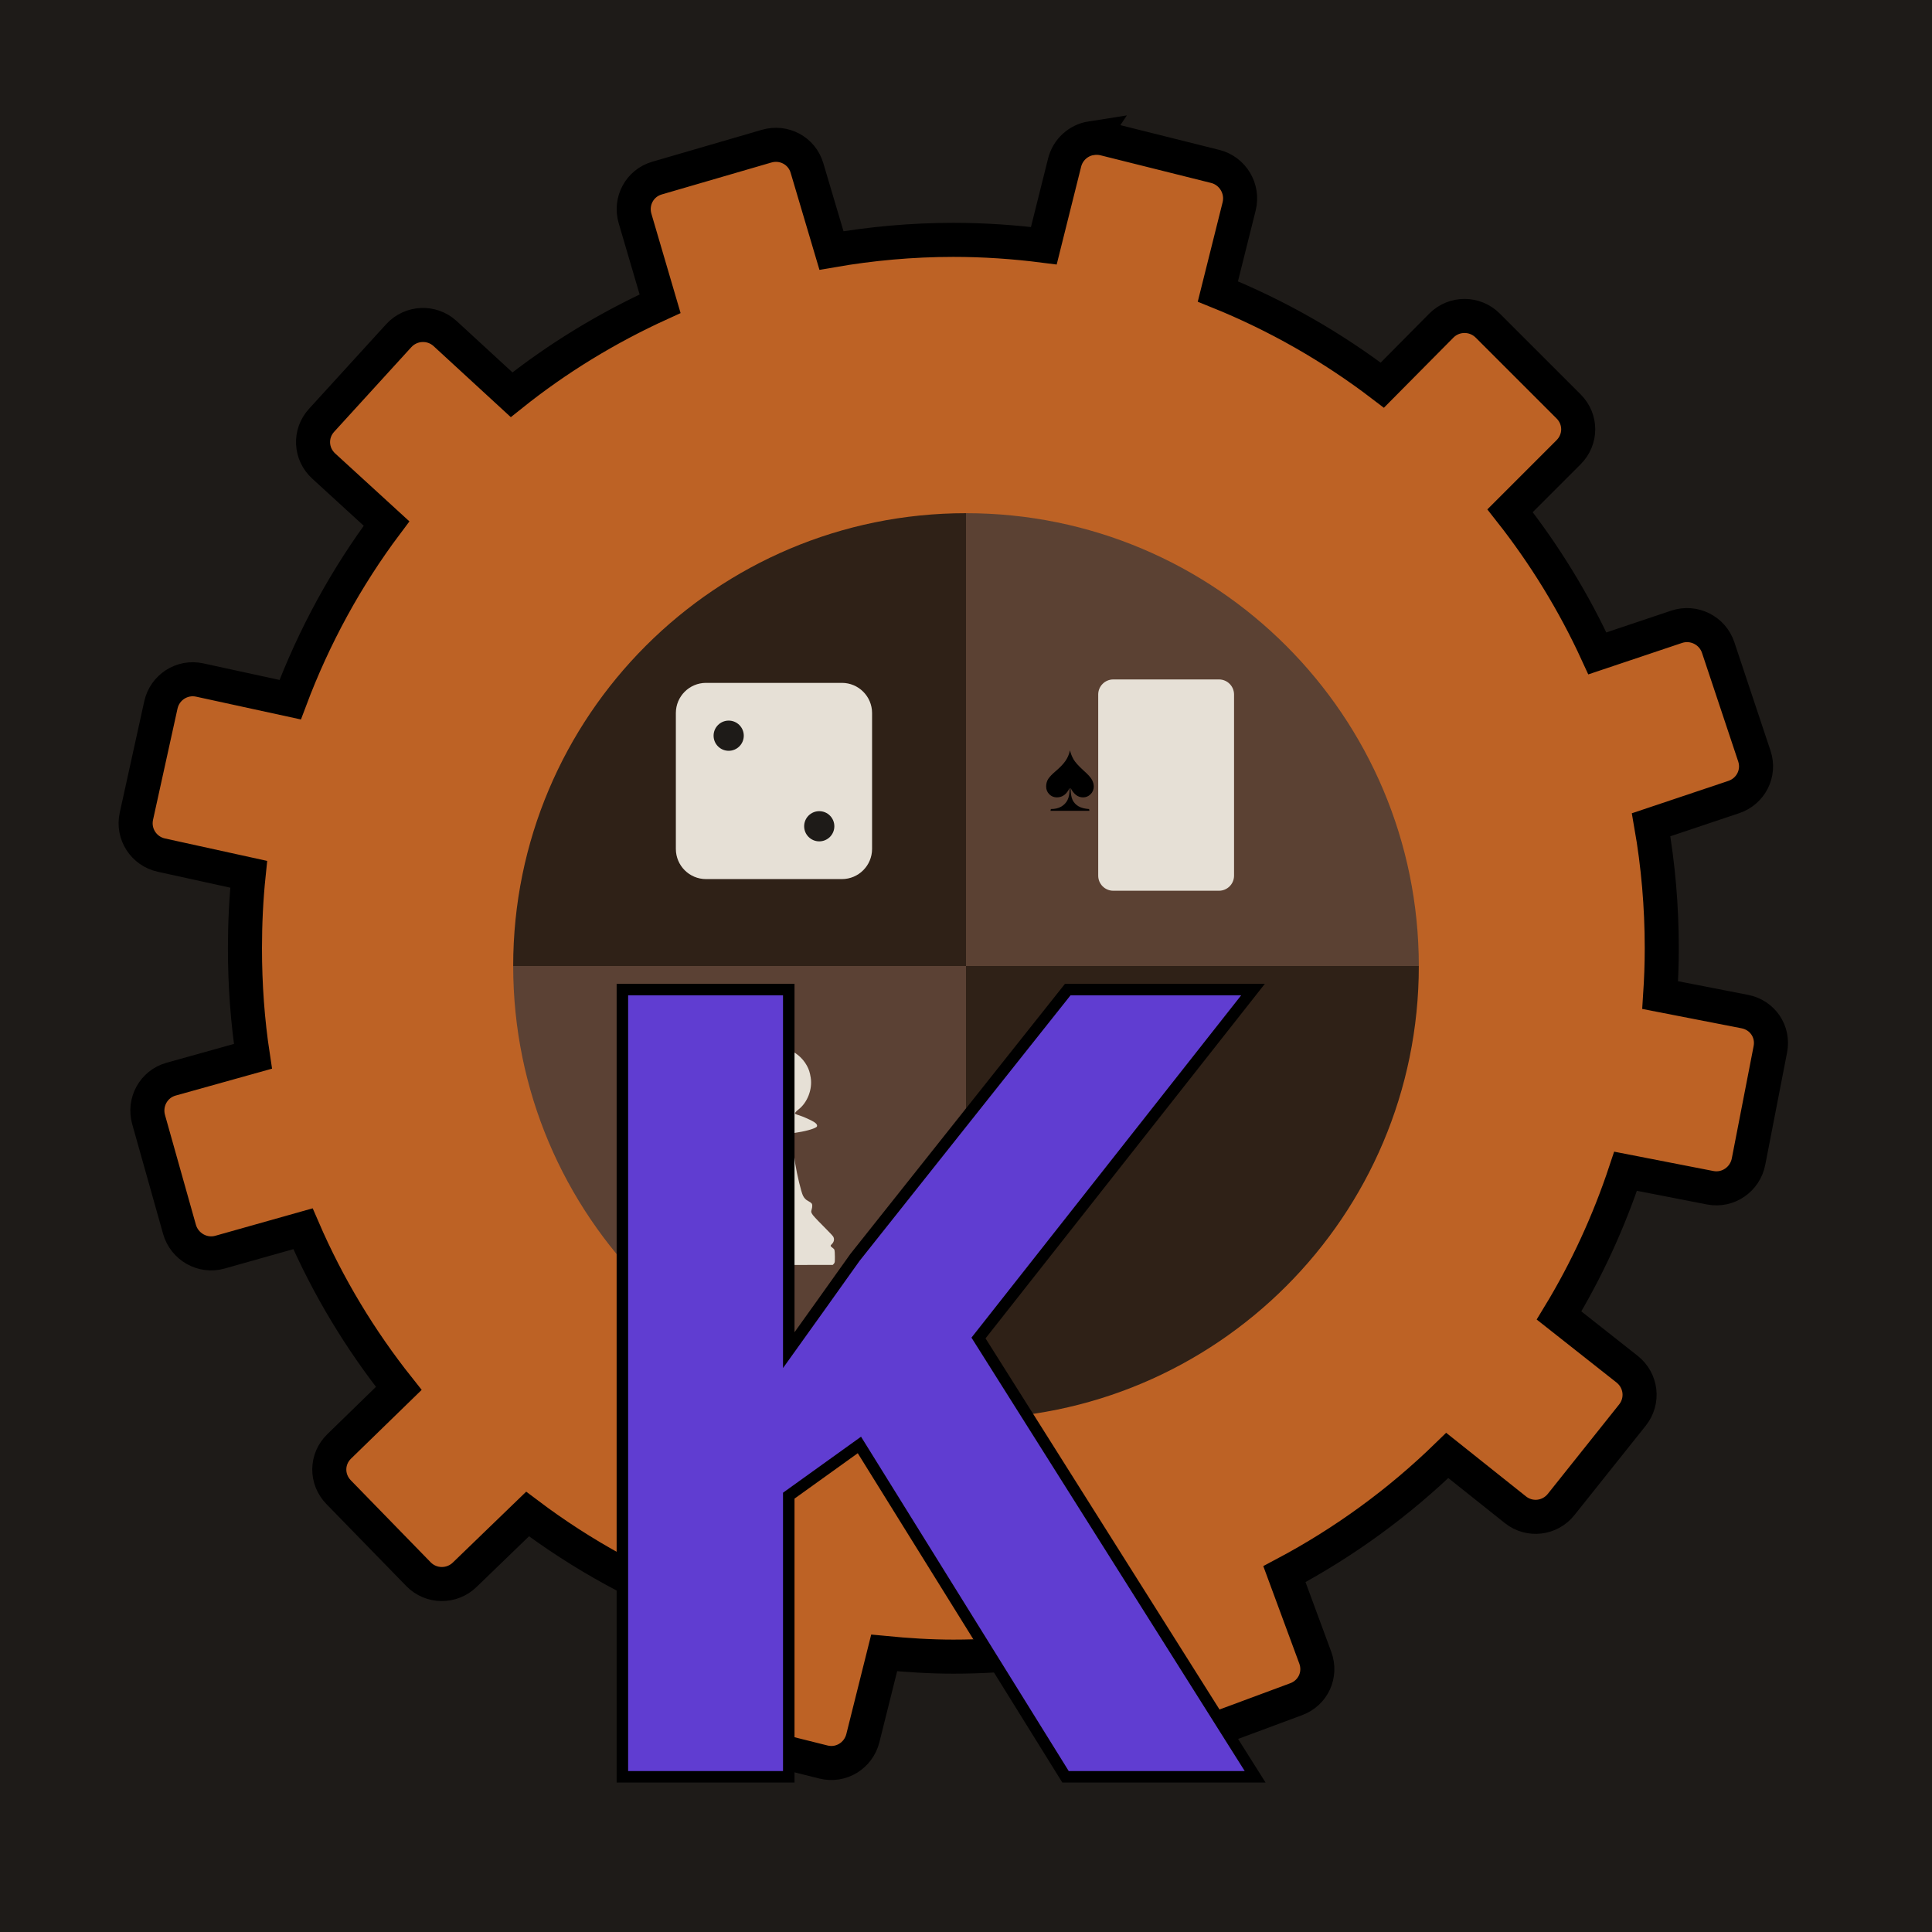
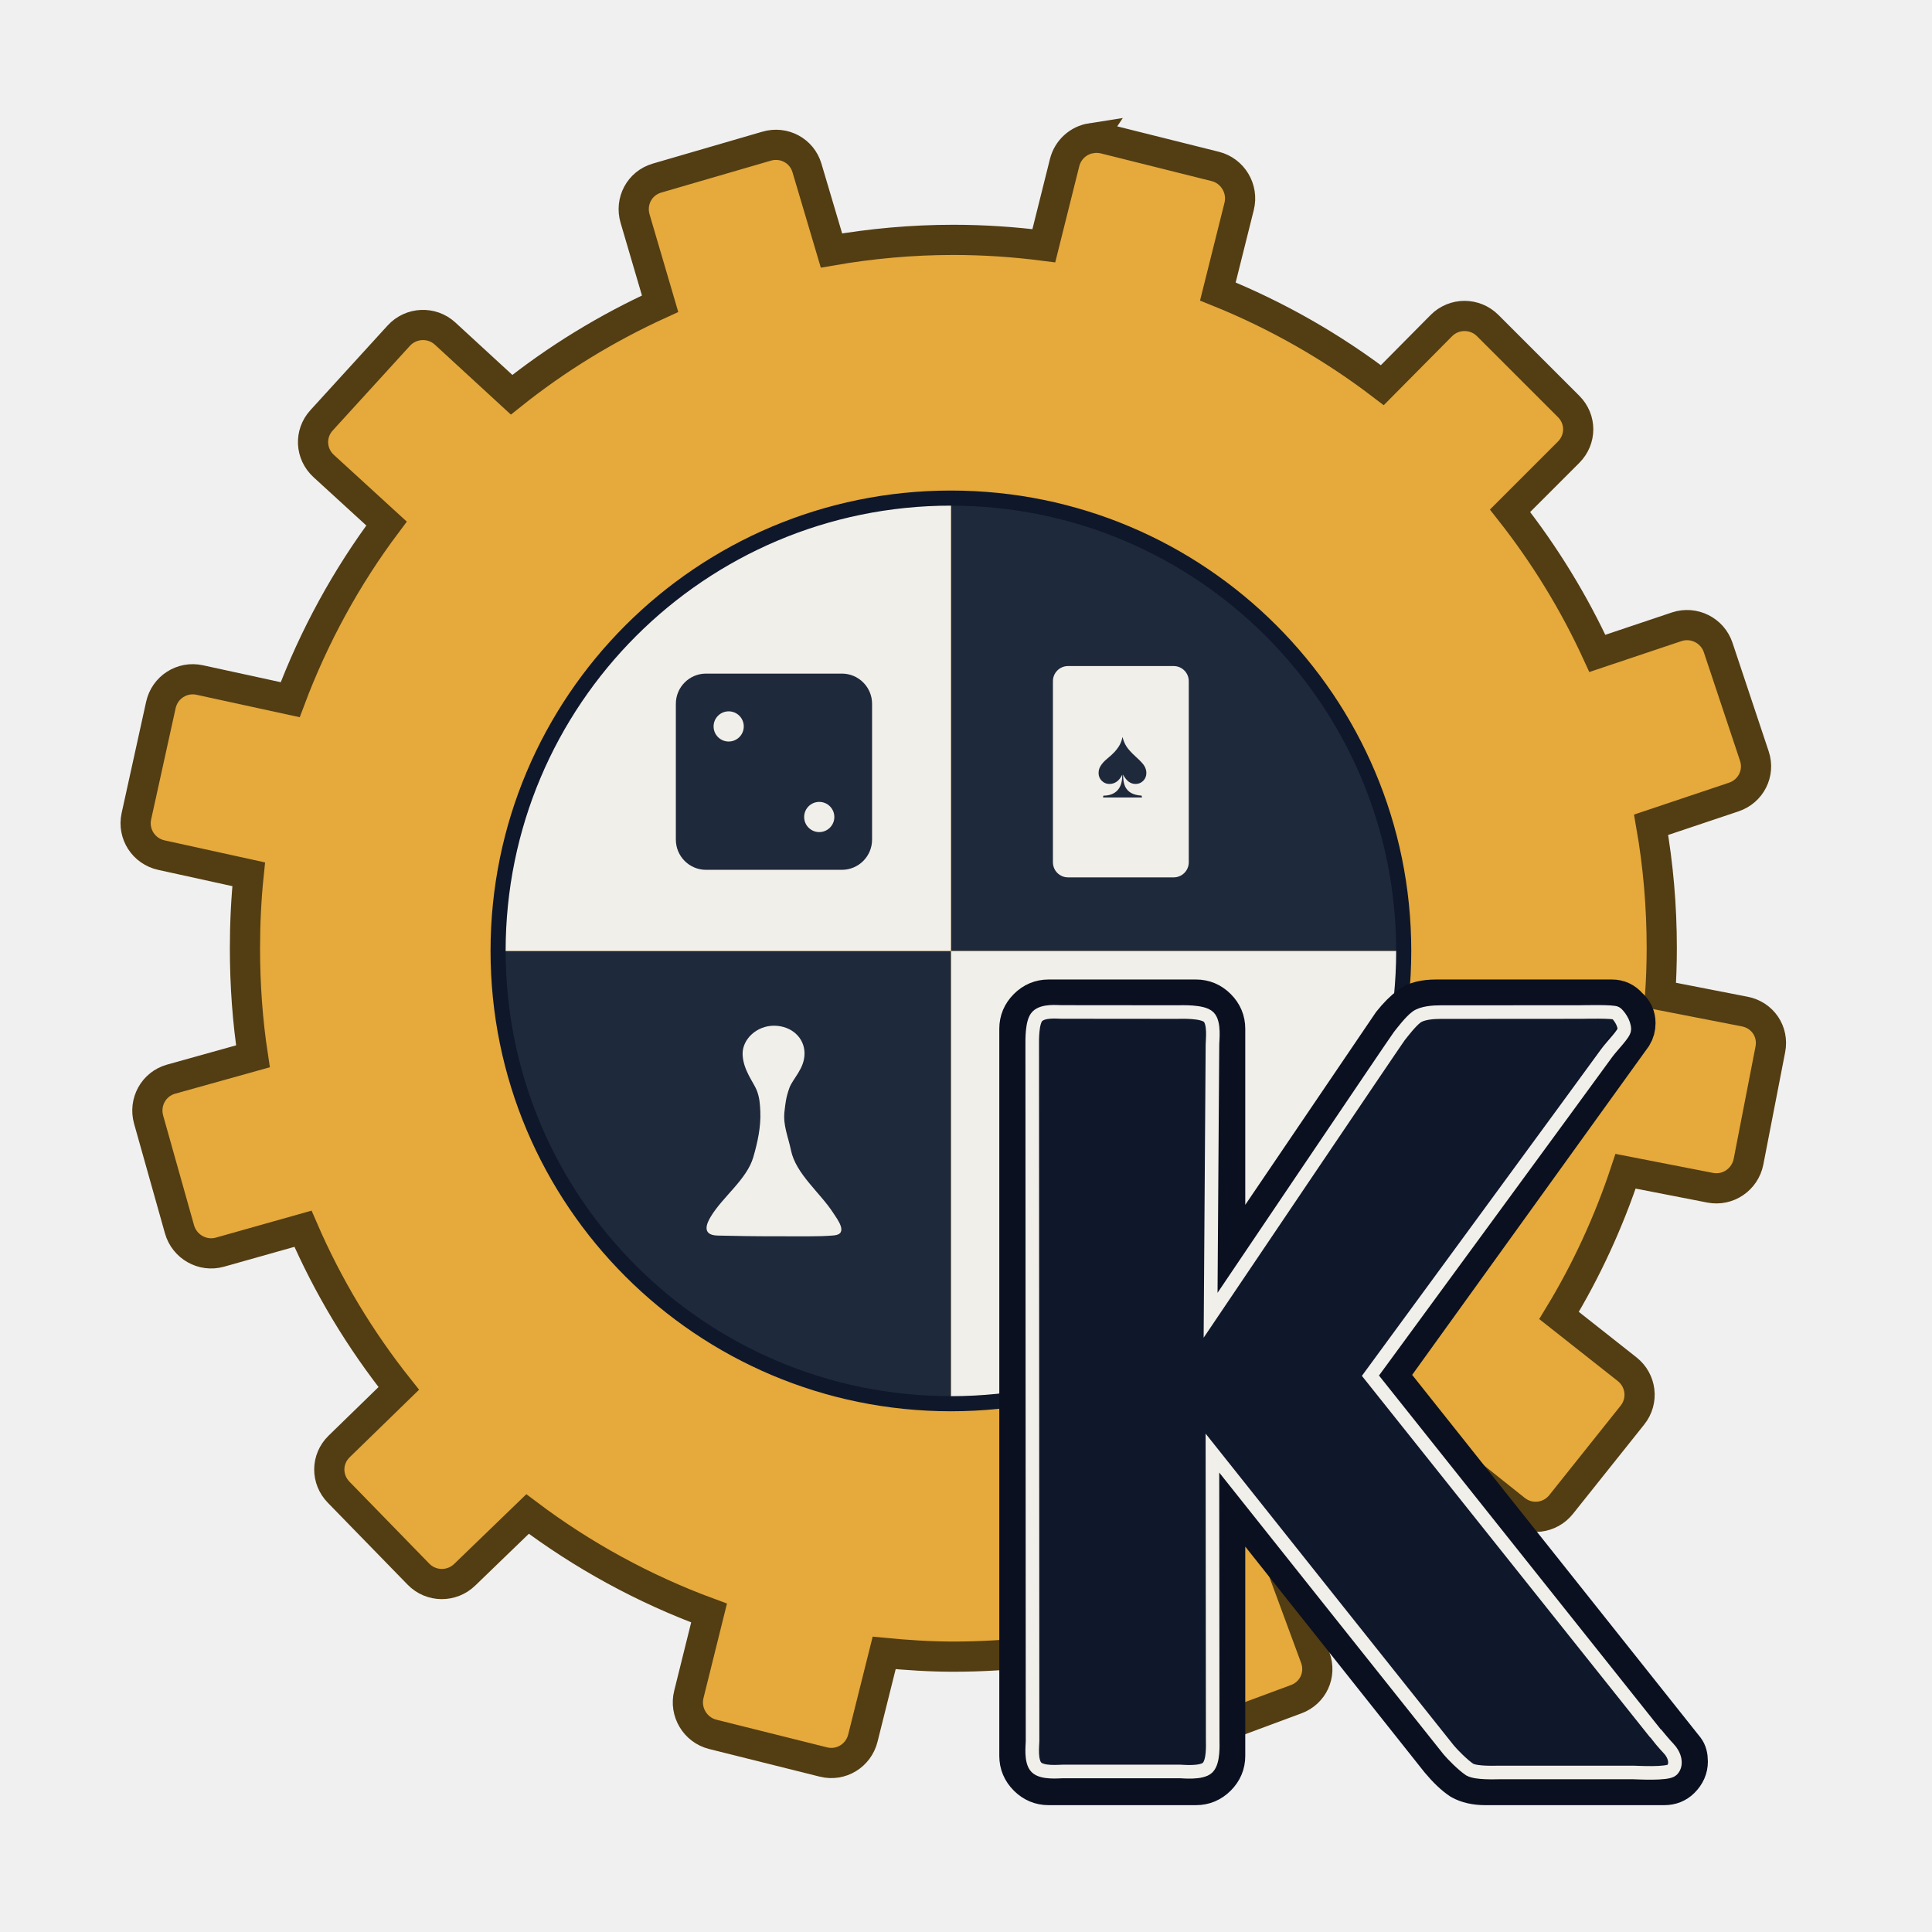
- <svg xmlns="http://www.w3.org/2000/svg" xmlns:xlink="http://www.w3.org/1999/xlink" width="256" height="256" viewBox="0 0 256 256" version="1.1" id="svg15">
-   <defs id="defs15">
-     <linearGradient id="linearGradient19">
-       <stop style="stop-color:#000000;stop-opacity:1;" offset="0" id="stop19" />
-       <stop style="stop-color:#000000;stop-opacity:0;" offset="1" id="stop20" />
-     </linearGradient>
-     <linearGradient xlink:href="#linearGradient19" id="linearGradient20" x1="138.135" y1="184.968" x2="203.924" y2="184.968" gradientUnits="userSpaceOnUse" />
-   </defs>
-   <rect width="256" height="256" fill="#1e1b18" id="rect1" />
-   <path d="m 144.589,18.313 c -1.666,0.26 -3.092,1.5 -3.526,3.244 l -2.75,11.002 c -3.925,-0.501 -7.929,-0.776 -11.989,-0.776 -5.506,0 -10.903,0.499 -16.15,1.41 L 106.93,22.263 C 106.254,19.963 103.87,18.695 101.57,19.371 l -14.528,4.231 c -2.3,0.676 -3.567,3.06 -2.891,5.36 l 3.315,11.284 c -7.075,3.226 -13.673,7.259 -19.676,12.059 L 58.974,44.195 c -1.768,-1.618 -4.517,-1.486 -6.135,0.282 L 42.613,55.69 c -1.618,1.768 -1.486,4.447 0.282,6.065 l 8.322,7.616 c -5.302,7.063 -9.607,14.937 -12.765,23.343 L 26.463,90.106 c -2.342,-0.512 -4.636,0.973 -5.148,3.315 l -3.244,14.739 c -0.512,2.342 0.973,4.637 3.315,5.148 l 11.566,2.539 c -0.335,3.222 -0.494,6.493 -0.494,9.803 0,4.858 0.345,9.657 1.058,14.316 l -10.861,3.032 c -2.307,0.651 -3.613,3.053 -2.962,5.36 l 4.09,14.528 c 0.651,2.307 3.053,3.684 5.36,3.032 l 11.002,-3.103 c 3.302,7.642 7.58,14.725 12.694,21.157 l -7.899,7.687 c -1.718,1.672 -1.743,4.347 -0.07,6.065 l 10.578,10.861 c 1.672,1.718 4.418,1.743 6.136,0.07 l 8.322,-8.04 c 7.261,5.474 15.366,9.92 24.048,13.117 l -2.68,10.79 c -0.579,2.326 0.848,4.71 3.174,5.289 l 14.669,3.667 c 2.326,0.579 4.639,-0.848 5.219,-3.174 l 2.821,-11.284 c 3.02,0.293 6.072,0.494 9.168,0.494 7.448,0 14.702,-0.897 21.651,-2.539 l 4.02,10.861 c 0.829,2.249 3.252,3.439 5.501,2.609 l 14.246,-5.289 c 2.249,-0.829 3.368,-3.252 2.539,-5.501 l -4.09,-11.072 c 7.935,-4.209 15.2,-9.513 21.58,-15.727 l 9.027,7.193 c 1.877,1.491 4.574,1.172 6.065,-0.705 l 9.45,-11.848 c 1.491,-1.877 1.172,-4.574 -0.705,-6.065 l -9.027,-7.123 c 3.625,-5.964 6.579,-12.374 8.815,-19.112 l 11.213,2.186 c 2.353,0.459 4.618,-1.103 5.078,-3.456 l 2.891,-14.88 c 0.459,-2.353 -1.032,-4.548 -3.385,-5.007 l -11.213,-2.186 c 0.135,-2.061 0.211,-4.111 0.211,-6.206 0,-5.579 -0.476,-11.049 -1.41,-16.361 l 10.931,-3.667 c 2.275,-0.756 3.507,-3.156 2.75,-5.43 l -4.796,-14.387 c -0.756,-2.275 -3.226,-3.507 -5.501,-2.75 l -10.508,3.526 c -3.111,-6.78 -7.002,-13.104 -11.566,-18.9 l 7.758,-7.758 c 1.693,-1.697 1.697,-4.372 0,-6.065 L 197.129,43.137 c -1.697,-1.693 -4.443,-1.697 -6.136,0 l -7.828,7.899 c -6.63,-5.06 -13.943,-9.245 -21.792,-12.412 l 2.821,-11.284 c 0.579,-2.326 -0.848,-4.71 -3.174,-5.289 l -14.669,-3.667 c -0.581,-0.145 -1.208,-0.157 -1.763,-0.07 z" style="fill:#bd6225;fill-opacity:1;fill-rule:evenodd;stroke:#000000;stroke-width:4.513;stroke-miterlimit:4;stroke-dasharray:none;stroke-opacity:1" id="path1902" />
-   <path d="m 128,68 a 60,60 0 0 1 60,60 h -60 z" fill="#3a2c25" id="path10" style="opacity:0.9;fill:#503d34;fill-opacity:1" />
-   <path d="m 188,128 a 60,60 0 0 1 -60,60 v -60 z" fill="#2f241f" id="path11" style="opacity:0.9;fill:#1f1915;fill-opacity:1" />
-   <path d="M 128,188 A 60,60 0 0 1 68,128 h 60 z" fill="#3a2c25" id="path12" style="opacity:0.9;fill:#503d35;fill-opacity:1" />
-   <path d="m 68,128 a 60,60 0 0 1 60,-60 v 60 z" fill="#2f241f" id="path13" style="opacity:0.9;fill:#1f1915;fill-opacity:1" />
-   <g id="g17" transform="translate(-5.44572,-4.515604)">
-     <rect x="95" y="95" width="26" height="26" rx="4" fill="#e6e0d6" id="rect13" />
-     <circle cx="102" cy="102" r="2" fill="#1e1b18" id="circle13" />
-     <circle cx="114" cy="114" r="2" fill="#1e1b18" id="circle14" />
+ <svg xmlns="http://www.w3.org/2000/svg" width="256" height="256" viewBox="0 0 256 256" version="1.1" id="svg15">
+   <defs id="defs1" />
+   <rect width="256" height="256" fill="#1e1b18" id="rect1" x="0" y="0" style="display:none" />
+   <path d="m 144.589,18.313 c -1.666,0.26 -3.092,1.5 -3.526,3.244 l -2.75,11.002 c -3.925,-0.501 -7.929,-0.776 -11.989,-0.776 -5.506,0 -10.903,0.499 -16.15,1.41 L 106.93,22.263 C 106.254,19.963 103.87,18.695 101.57,19.371 l -14.528,4.231 c -2.3,0.676 -3.567,3.06 -2.891,5.36 l 3.315,11.284 c -7.075,3.226 -13.673,7.259 -19.676,12.059 L 58.974,44.195 c -1.768,-1.618 -4.517,-1.486 -6.135,0.282 L 42.613,55.69 c -1.618,1.768 -1.486,4.447 0.282,6.065 l 8.322,7.616 c -5.302,7.063 -9.607,14.937 -12.765,23.343 L 26.463,90.106 c -2.342,-0.512 -4.636,0.973 -5.148,3.315 l -3.244,14.739 c -0.512,2.342 0.973,4.637 3.315,5.148 l 11.566,2.539 c -0.335,3.222 -0.494,6.493 -0.494,9.803 0,4.858 0.345,9.657 1.058,14.316 l -10.861,3.032 c -2.307,0.651 -3.613,3.053 -2.962,5.36 l 4.09,14.528 c 0.651,2.307 3.053,3.684 5.36,3.032 l 11.002,-3.103 c 3.302,7.642 7.58,14.725 12.694,21.157 l -7.899,7.687 c -1.718,1.672 -1.743,4.347 -0.07,6.065 l 10.578,10.861 c 1.672,1.718 4.418,1.743 6.136,0.07 l 8.322,-8.04 c 7.261,5.474 15.366,9.92 24.048,13.117 l -2.68,10.79 c -0.579,2.326 0.848,4.71 3.174,5.289 l 14.669,3.667 c 2.326,0.579 4.639,-0.848 5.219,-3.174 l 2.821,-11.284 c 3.02,0.293 6.072,0.494 9.168,0.494 7.448,0 14.702,-0.897 21.651,-2.539 l 4.02,10.861 c 0.829,2.249 3.252,3.439 5.501,2.609 l 14.246,-5.289 c 2.249,-0.829 3.368,-3.252 2.539,-5.501 l -4.09,-11.072 c 7.935,-4.209 15.2,-9.513 21.58,-15.727 l 9.027,7.193 c 1.877,1.491 4.574,1.172 6.065,-0.705 l 9.45,-11.848 c 1.491,-1.877 1.172,-4.574 -0.705,-6.065 l -9.027,-7.123 c 3.625,-5.964 6.579,-12.374 8.815,-19.112 l 11.213,2.186 c 2.353,0.459 4.618,-1.103 5.078,-3.456 l 2.891,-14.88 c 0.459,-2.353 -1.032,-4.548 -3.385,-5.007 l -11.213,-2.186 c 0.135,-2.061 0.211,-4.111 0.211,-6.206 0,-5.579 -0.476,-11.049 -1.41,-16.361 l 10.931,-3.667 c 2.275,-0.756 3.507,-3.156 2.75,-5.43 l -4.796,-14.387 c -0.756,-2.275 -3.226,-3.507 -5.501,-2.75 l -10.508,3.526 c -3.111,-6.78 -7.002,-13.104 -11.566,-18.9 l 7.758,-7.758 c 1.693,-1.697 1.697,-4.372 0,-6.065 L 197.129,43.137 c -1.697,-1.693 -4.443,-1.697 -6.136,0 l -7.828,7.899 c -6.63,-5.06 -13.943,-9.245 -21.792,-12.412 l 2.821,-11.284 c 0.579,-2.326 -0.848,-4.71 -3.174,-5.289 l -14.669,-3.667 c -0.581,-0.145 -1.208,-0.157 -1.763,-0.07 z" style="display:inline;fill:#E5A93C;fill-opacity:1;fill-rule:evenodd;stroke:#533d12;stroke-width:4;stroke-miterlimit:4;stroke-dasharray:none;stroke-opacity:1" id="wheel" />
+   <g id="checker">
+     <path d="m 186,126 a 60,60 0 0 1 -60,60 v -60 z" fill="#F1EFEA" id="down_right" style="fill:#F1EFEA;fill-opacity:1;stroke:none" />
+     <path d="m 126,186 a 60,60 0 0 1 -60,-60 h 60 z" fill="#1E293B" id="down_left" style="fill:#1E293B;fill-opacity:1;stroke:none" />
+     <path d="m 126,66 a 60,60 0 0 1 60,60 h -60 z" fill="#1E293B" id="up_right" style="fill:#1E293B;fill-opacity:1;stroke:none" />
+     <path d="m 66,126 a 60,60 0 0 1 60,-60 v 60 z" fill="#F1EFEA" id="up_left" style="fill:#F1EFEA;fill-opacity:1;stroke:none" />
+     <ellipse style="fill:none;stroke:#0F172A;stroke-width:2;stroke-linecap:round;stroke-dasharray:none" id="path1" ry="60" rx="60" cy="126" cx="126" />
  </g>
-   <g id="g19" transform="translate(10.51829,-1.972178)">
-     <rect x="135" y="92" width="18" height="28" rx="2" fill="#e6e0d6" id="rect14" />
-     <g id="g18">
-       <text xml:space="preserve" style="font-size:13.333px;line-height:1;font-family:Arial;-inkscape-font-specification:Arial;text-align:center;text-anchor:middle;fill:#000000;fill-opacity:1;stroke-width:1.002;stroke-linecap:round" x="144.217" y="109.411" id="text16">
-         <tspan id="tspan15" x="144.217" y="109.411">♠</tspan>
-       </text>
-     </g>
+   <g id="dice" style="stroke:none;stroke-opacity:1">
+     <rect x="89.554" y="89.256" width="26" height="26" rx="4" fill="#1E293B" id="rect13" style="display:inline;stroke:none" />
+     <circle cx="96.554" cy="96.256" r="2" fill="#F1EFEA" id="circle13" style="stroke:none" />
+     <circle cx="108.554" cy="108.256" r="2" fill="#F1EFEA" id="circle14" style="stroke:none" />
  </g>
-   <text xml:space="preserve" style="font-style:normal;font-variant:normal;font-weight:normal;font-stretch:normal;font-size:36.634px;line-height:1;font-family:Candara;-inkscape-font-specification:Candara;text-align:center;text-anchor:middle;fill:#ffffff;fill-opacity:1;stroke-width:2.752;stroke-linecap:round" x="106.329" y="165.329" id="text17">
-     <tspan id="tspan16" x="106.329" y="165.329" style="font-style:normal;font-variant:normal;font-weight:normal;font-stretch:normal;font-family:Arial;-inkscape-font-specification:Arial;stroke-width:2.752" />
-   </text>
-   <g id="g259" transform="matrix(0.1802403,0,0,0.1802403,23.39964,-29.21731)" style="display:inline;fill:#e6e0d6;fill-opacity:1">
-     <path style="fill:#e6e0d6;fill-opacity:1;fill-rule:nonzero;stroke:none" d="m 401.465,1091.998 c -2.72,-0.16 -2.96,-0.24 -3.6,-0.96 -0.56,-0.8 -0.64,-1.28 -0.64,-5.28 0,-4.72 0,-4.64 2.16,-6.96 0.64,-0.64 0.48,-1.36 -0.56,-3.12 -0.48,-0.88 -0.96,-1.92 -0.96,-2.4 0,-1.44 1.76,-3.52 8,-9.84 9.28,-9.2 9.44,-9.52 8.48,-12.48 -0.56,-1.68 -0.48,-3.6 0.16,-4.32 0.16,-0.24 1.04,-0.8 1.84,-1.2 0.88,-0.4 2.16,-1.36 2.88,-2.08 1.12,-1.12 1.44,-1.76 2.64,-5.36 3.28,-10 6.16,-27.36 6.24,-37.6 0,-3.68 -0.08,-4.96 -0.4,-5.12 -0.24,-0.16 -2.16,-0.48 -4.24,-0.8 -6,-0.88 -11.68,-2.64 -12.96,-4.08 -0.56,-0.56 -0.56,-0.72 -0.08,-1.52 0.96,-1.76 6.24,-4.48 13.12,-6.72 2.48,-0.8 3.12,-1.2 3.12,-1.68 0,-0.32 -0.88,-1.28 -2,-2.24 -3.92,-3.2 -7.36,-8.08 -8.64,-12.32 -1.92,-6.16 -1.36,-13.84 1.44,-19.44 2.8,-5.68 8.48,-10.88 14,-12.88 2.24,-0.72 7.28,-1.76 9.12,-1.76 1.92,0 6,0.8 8.32,1.52 5.84,1.92 11.28,6.4 14.4,12.08 1.52,2.72 2.24,4.96 2.88,8.88 1.36,8.56 -2.4,18.4 -9.12,23.52 -0.88,0.64 -1.84,1.6 -2.08,2 -0.48,0.72 -0.48,0.8 0,1.2 0.32,0.24 1.6,0.72 2.8,1.04 3.04,0.96 8.72,3.52 10.88,4.88 1.84,1.2 2.48,2.24 2.08,3.28 -0.48,1.2 -7.12,3.28 -13.52,4.24 -1.92,0.24 -3.68,0.64 -3.92,0.88 -0.8,0.64 0.08,12.96 1.52,22.4 1.2,7.6 4.4,20.88 5.68,23.36 0.96,1.84 2,2.96 3.68,3.84 2.64,1.44 3.12,2 3.12,3.52 0,0.8 -0.16,2.08 -0.48,2.96 -0.4,1.44 -0.4,1.6 0.24,2.88 0.4,0.96 3.2,4 7.84,8.64 3.92,3.92 7.44,7.6 7.76,8.16 1.12,1.84 0.72,4 -1.04,5.68 -1.12,1.04 -1.04,1.44 0.4,2.48 0.72,0.48 1.44,1.2 1.6,1.68 0.16,0.4 0.32,2.64 0.32,4.96 0,4.08 0,4.32 -0.72,5.2 l -0.8,0.88 -38.96,0.08 c -21.44,0 -40.32,-0.08 -42,-0.08 z" id="path246" />
+   <g id="card">
+     <rect x="139.518" y="88.256" width="18" height="28" rx="2" fill="#F1EFEA" id="rect14" style="stroke:none" />
+     <path d="m 148.741,97.653 q 0.169,0.703 0.521,1.257 0.352,0.553 1.25,1.374 0.905,0.814 1.146,1.25 0.241,0.436 0.241,0.885 0,0.625 -0.417,1.042 -0.417,0.417 -1.016,0.417 -0.508,0 -0.924,-0.312 -0.41,-0.319 -0.729,-0.924 0.007,0.957 0.247,1.523 0.247,0.56 0.781,0.885 0.54,0.319 1.432,0.378 l 0.046,0.241 h -5.163 l 0.052,-0.241 q 1.198,0 1.855,-0.697 0.664,-0.703 0.638,-2.09 -0.293,0.618 -0.729,0.931 -0.43,0.306 -0.977,0.306 -0.586,0 -1.009,-0.423 -0.417,-0.423 -0.417,-1.016 0,-0.475 0.215,-0.859 0.293,-0.534 0.951,-1.074 0.658,-0.54 0.97,-0.892 0.475,-0.54 0.69,-0.964 0.221,-0.423 0.345,-0.996 z" fill="#1E293B" id="spade" style="font-size:13.333px;line-height:1;font-family:Arial;-inkscape-font-specification:Arial;text-align:center;text-anchor:middle;stroke-width:1.002;stroke-linecap:round" aria-label="♠" />
  </g>
-   <text xml:space="preserve" style="font-style:normal;font-variant:normal;font-weight:bold;font-stretch:normal;font-size:146.095px;line-height:1;font-family:Rubik;-inkscape-font-specification:'Rubik Bold';text-align:center;text-anchor:middle;fill:#603dd1;fill-opacity:1;stroke:#000000;stroke-width:1.524;stroke-linecap:round;stroke-opacity:1" x="174.791" y="235.431" id="text19">
-     <tspan id="tspan19" x="174.791" y="235.431" style="font-style:normal;font-variant:normal;font-weight:bold;font-stretch:normal;font-family:Rubik;-inkscape-font-specification:'Rubik Bold';fill:#603dd1;fill-opacity:1;stroke:#000000;stroke-width:1.524;stroke-opacity:1">K</tspan>
-   </text>
+   <path id="pawn" style="fill:#F1EFEA;fill-opacity:1;fill-rule:nonzero;stroke:none" d="m 98.4,139.713 c 0.058,2.014 1.435,3.697 1.841,4.683 0.406,0.986 0.461,1.88 0.505,2.863 0.091,2.046 -0.357,4.096 -0.931,6.072 -0.852,2.935 -4.019,5.217 -5.618,7.852 -0.512,0.843 -1.316,2.48 0.887,2.535 2.203,0.054 5.069,0.103 7.726,0.095 2.657,-0.008 5.746,0.074 7.711,-0.116 1.964,-0.19 0.401,-2.18 -0.099,-2.956 -1.76,-2.729 -4.972,-5.19 -5.616,-8.329 -0.369,-1.8 -1.077,-3.322 -0.856,-5.153 0.131,-1.079 0.178,-1.779 0.638,-3.076 0.46,-1.297 2.035,-2.564 2.016,-4.635 -0.019,-2.071 -1.748,-3.627 -4.039,-3.636 -2.291,-0.009 -4.224,1.787 -4.166,3.801 z" />
+   <g id="g1">
+     <path d="m 223.356,231.771 c 0.298,0.398 0.447,0.945 0.447,1.641 0,0.895 -0.348,1.69 -1.044,2.386 -0.597,0.597 -1.342,0.895 -2.237,0.895 h -23.714 c -1.293,0 -2.386,-0.249 -3.281,-0.746 -0.895,-0.597 -1.839,-1.491 -2.834,-2.685 l -28.189,-35.497 v 34.9 c 0,1.094 -0.398,2.038 -1.193,2.834 -0.795,0.795 -1.74,1.193 -2.834,1.193 h -19.538 c -1.094,0 -2.038,-0.398 -2.834,-1.193 -0.795,-0.795 -1.193,-1.74 -1.193,-2.834 v -96.348 c 0,-1.094 0.398,-2.038 1.193,-2.834 0.795,-0.795 1.74,-1.193 2.834,-1.193 h 19.538 c 1.094,0 2.038,0.398 2.834,1.193 0.795,0.795 1.193,1.74 1.193,2.834 v 31.47 l 21.85,-32.216 c 0.795,-0.994 1.591,-1.79 2.386,-2.386 0.795,-0.597 1.989,-0.895 3.58,-0.895 h 23.267 c 0.895,0 1.641,0.348 2.237,1.044 0.696,0.597 1.044,1.342 1.044,2.237 0,0.597 -0.149,1.143 -0.447,1.641 l -32.439,45.042 z" id="K_fill" style="font-weight:bold;font-size:146.095px;line-height:1;font-family:Rubik;-inkscape-font-specification:'Rubik Bold';text-align:center;text-anchor:middle;display:inline;fill:#0F172A;fill-opacity:1;stroke:#0A101F;stroke-width:5.0;stroke-linecap:round;stroke-dasharray:none;stroke-opacity:1" aria-label="K" />
+     <path d="m 219.37,229.683 c 0.149,0.199 1.25,1.51 1.734,2.01 0.827,0.854 1.15,2.135 0.454,2.831 -0.597,0.597 -4.711,0.337 -5.158,0.337 h -17.714 c -0.646,0 -3.051,0.113 -3.945,-0.384 -0.895,-0.597 -2.275,-1.995 -2.772,-2.592 -0.497,-0.597 -31.317,-39.343 -31.317,-39.343 0,0 0.036,37.504 0.036,38.051 0,0.547 0.13,2.825 -0.666,3.621 -0.795,0.795 -3.365,0.514 -3.639,0.514 h -15.538 c -0.547,0 -2.718,0.246 -3.513,-0.549 -0.795,-0.795 -0.514,-2.931 -0.514,-3.478 0,-0.547 -0.043,-91.725 -0.043,-92.272 0,-0.547 -0.058,-3.024 0.676,-3.759 0.795,-0.796 2.656,-0.58 3.203,-0.58 0.547,0 14.776,0.014 15.322,0.014 0.547,0 3.385,-0.133 4.181,0.662 0.795,0.795 0.5,3.062 0.5,3.609 0,0.547 -0.247,35.903 -0.247,35.903 0,0 24.603,-36.485 25.001,-36.983 0.398,-0.497 1.473,-1.92 2.269,-2.517 0.795,-0.597 2.356,-0.666 3.152,-0.666 0.795,0 18.139,-0.013 18.587,-0.013 0.447,0 4.38,-0.103 4.719,0.155 0.338,0.258 1.094,1.241 1.094,2.136 0,0.597 -1.626,2.154 -2.388,3.215 -1.799,2.504 -31.254,42.682 -31.254,42.682 0,0 37.633,47.196 37.782,47.395 z" id="K_inner_stroke" style="font-weight:bold;font-size:146.095px;line-height:1;font-family:Rubik;-inkscape-font-specification:'Rubik Bold';text-align:center;text-anchor:middle;display:inline;fill:none;fill-opacity:1;stroke:#f1efea;stroke-width:1.8;stroke-linecap:round;stroke-dasharray:none;stroke-opacity:1" aria-label="K" />
+   </g>
</svg>
